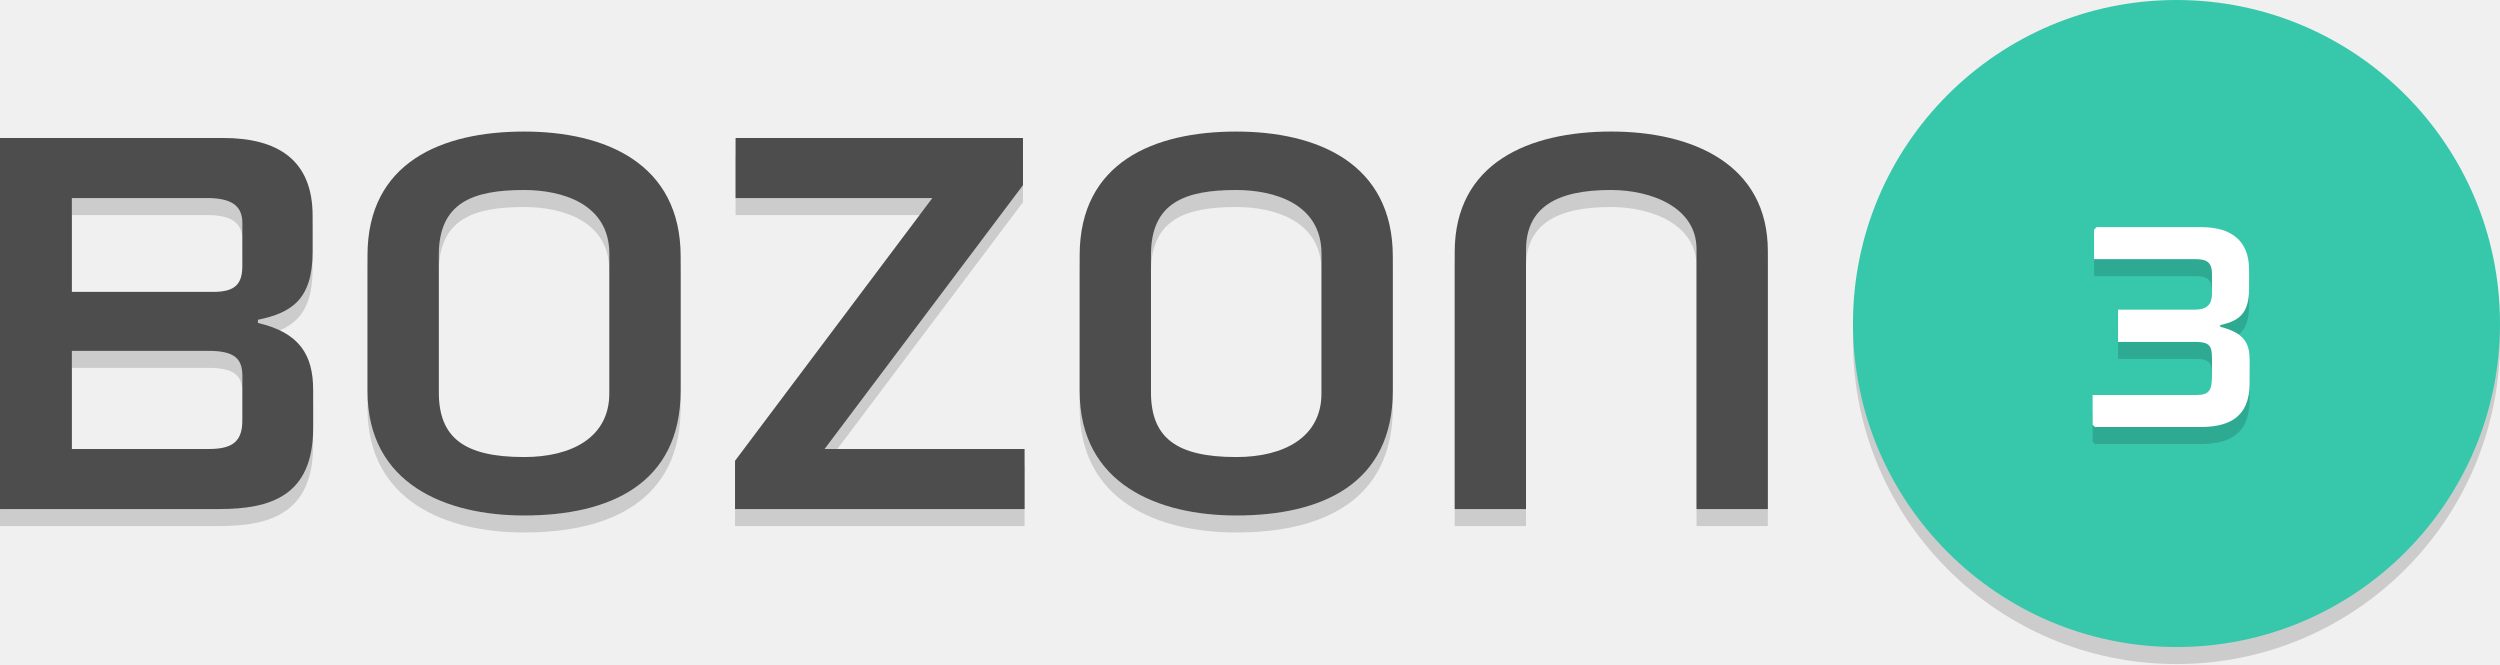
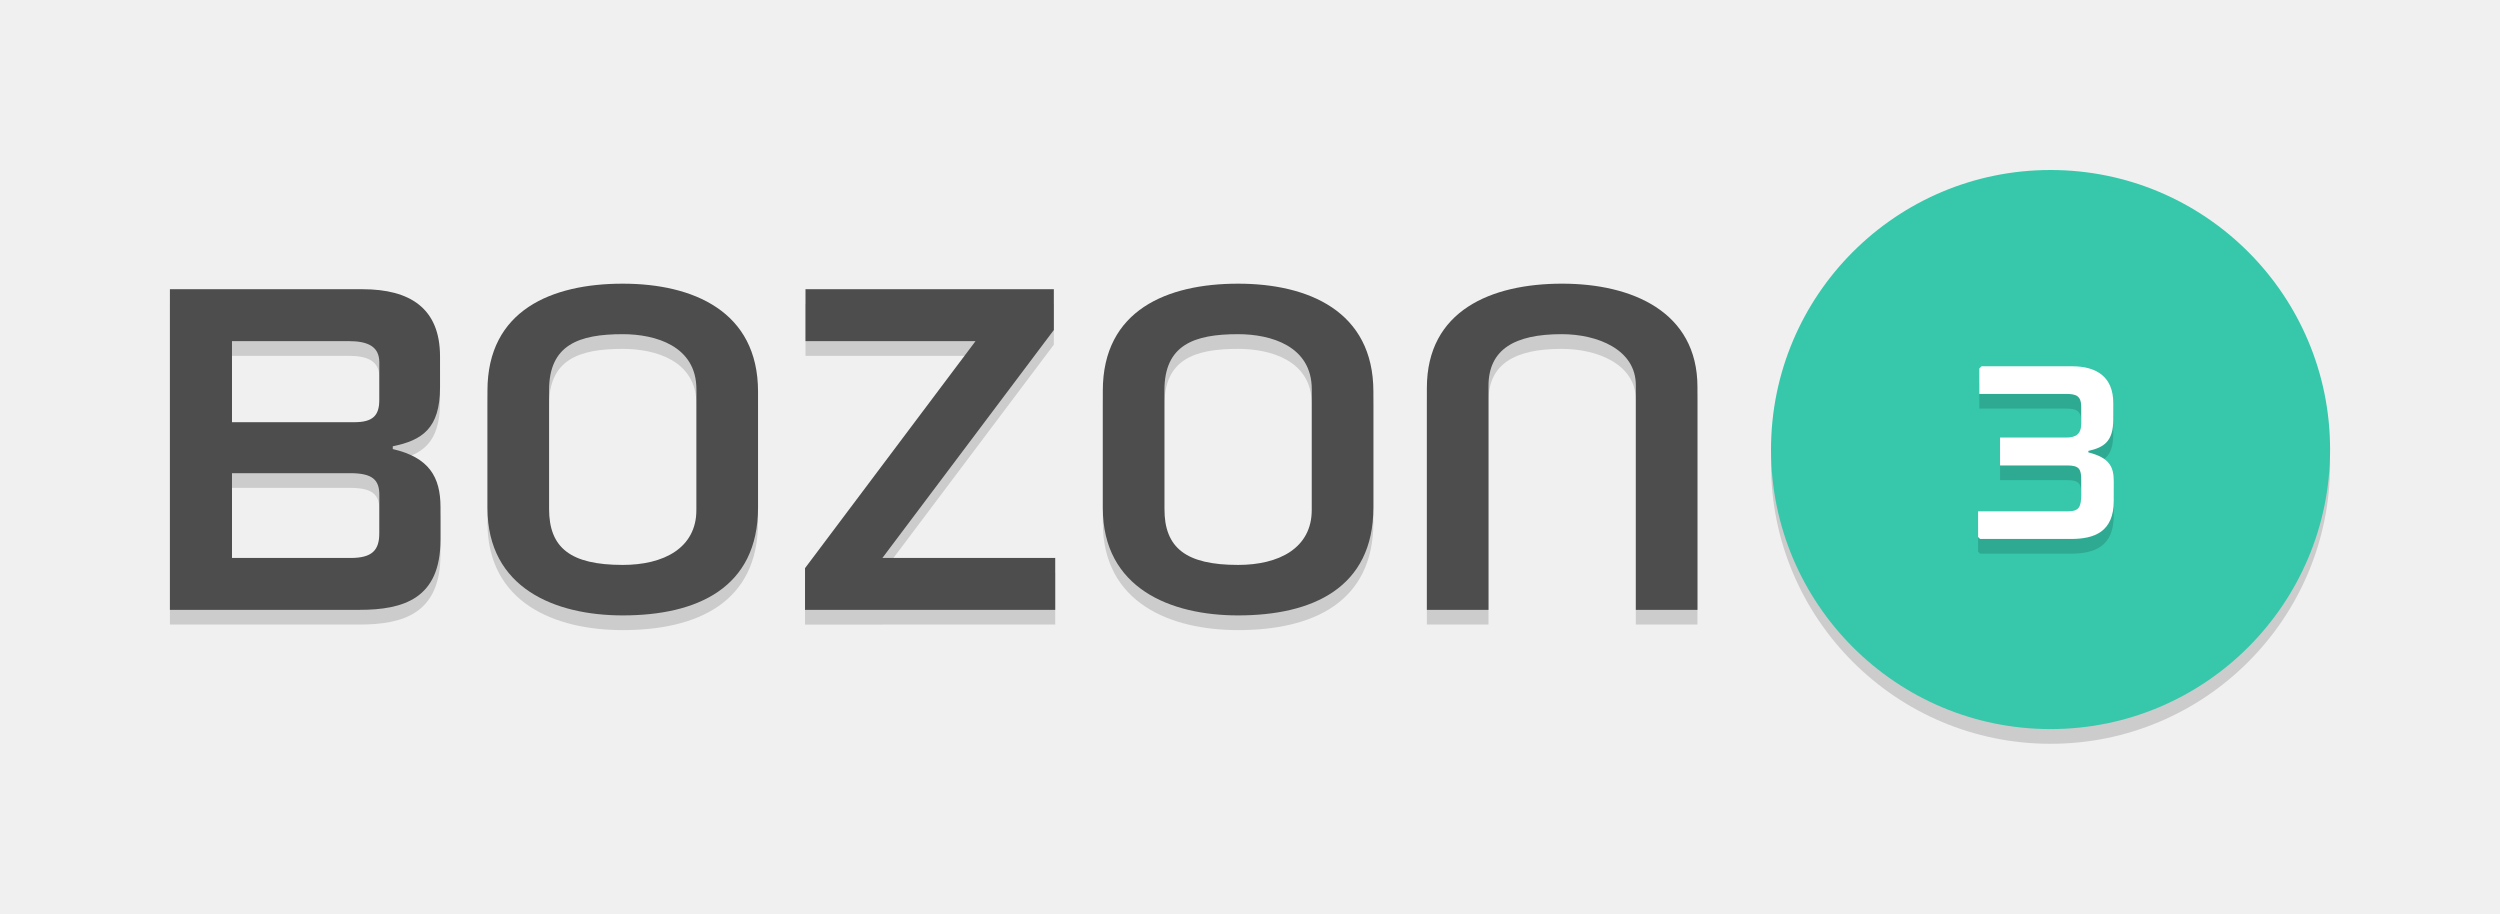
- <svg xmlns="http://www.w3.org/2000/svg" width="165.75mm" height="44.027mm" viewBox="0 0 165.75 44.027" version="1.1" id="svg2329">
+ <svg xmlns="http://www.w3.org/2000/svg" width="725" height="265" viewBox="0 0 191.823 70.115" version="1.1" id="svg2329">
  <defs id="defs2323" />
-   <g id="layer1" transform="translate(-219.5057,-320.3438)">
-     <g aria-label="BOzon" style="font-style:normal;font-variant:normal;font-weight:500;font-stretch:normal;font-size:35.551px;line-height:125%;font-family:MorganBig;-inkscape-font-specification:'MorganBig Medium';text-align:center;letter-spacing:0px;word-spacing:0px;writing-mode:lr-tb;text-anchor:middle;opacity:0.15;fill:#000000;fill-opacity:1;stroke:none;stroke-width:0.282" id="text4208">
-       <path d="m 240.268,349.854 v -2.524 c 0,-2.311 -0.889,-3.804 -3.662,-4.444 v -0.213 c 2.24,-0.462 3.626,-1.351 3.626,-4.515 v -2.382 c 0,-3.697 -2.311,-5.155 -5.937,-5.155 h -14.789 v 24.601 h 14.54 c 3.377,0 6.221,-0.853 6.221,-5.368 z m -4.693,-10.772 c 0,1.209 -0.462,1.742 -1.92,1.742 h -9.386 v -6.221 h 8.959 c 1.493,0 2.346,0.427 2.346,1.635 z m 0,10.239 c 0,1.315 -0.533,1.92 -2.204,1.92 h -9.101 v -6.506 h 9.066 c 1.742,0 2.24,0.533 2.24,1.671 z" style="font-style:normal;font-variant:normal;font-weight:500;font-stretch:normal;font-size:35.551px;line-height:125%;font-family:MorganBig;-inkscape-font-specification:'MorganBig Medium';text-align:start;writing-mode:lr-tb;text-anchor:start;fill:#000000;stroke-width:0.282" id="path2940" />
-       <path d="m 264.633,347.365 v -8.888 c 0,-6.186 -5.013,-8.283 -10.381,-8.283 -5.439,0 -10.381,2.026 -10.381,8.212 v 8.994 c 0,6.186 5.226,8.248 10.381,8.248 5.688,0 10.381,-2.098 10.381,-8.283 z m -4.728,0.178 c 0,2.951 -2.524,4.231 -5.653,4.231 -4.017,0 -5.653,-1.315 -5.653,-4.302 v -9.101 c 0,-3.484 2.275,-4.302 5.653,-4.302 2.489,0 5.653,0.889 5.653,4.231 z" style="font-style:normal;font-variant:normal;font-weight:500;font-stretch:normal;font-size:35.551px;line-height:125%;font-family:MorganBig;-inkscape-font-specification:'MorganBig Medium';text-align:start;writing-mode:lr-tb;text-anchor:start;fill:#000000;stroke-width:0.282" id="path2942" />
-       <path d="m 287.436,355.222 v -3.982 h -13.261 l 13.154,-17.491 v -3.128 h -19.055 v 3.982 h 13.047 l -13.083,17.42 v 3.2 z" style="font-style:normal;font-variant:normal;font-weight:500;font-stretch:normal;font-size:35.551px;line-height:125%;font-family:MorganBig;-inkscape-font-specification:'MorganBig Medium';text-align:start;writing-mode:lr-tb;text-anchor:start;fill:#000000;stroke-width:0.282" id="path2944" />
-       <path d="m 311.849,347.365 v -8.888 c 0,-6.186 -5.013,-8.283 -10.381,-8.283 -5.439,0 -10.381,2.026 -10.381,8.212 v 8.994 c 0,6.186 5.226,8.248 10.381,8.248 5.688,0 10.381,-2.098 10.381,-8.283 z m -4.728,0.178 c 0,2.951 -2.524,4.231 -5.653,4.231 -4.017,0 -5.653,-1.315 -5.653,-4.302 v -9.101 c 0,-3.484 2.275,-4.302 5.653,-4.302 2.489,0 5.653,0.889 5.653,4.231 z" style="font-style:normal;font-variant:normal;font-weight:500;font-stretch:normal;font-size:35.551px;line-height:125%;font-family:MorganBig;-inkscape-font-specification:'MorganBig Medium';text-align:start;writing-mode:lr-tb;text-anchor:start;fill:#000000;stroke-width:0.282" id="path2946" />
-       <path d="m 336.714,355.222 v -17.1 c 0,-5.795 -5.048,-7.928 -10.381,-7.928 -5.439,0 -10.381,2.062 -10.381,7.999 v 17.029 h 4.728 v -17.171 c 0,-2.809 1.991,-3.982 5.617,-3.982 2.737,0 5.688,1.173 5.688,3.911 v 17.242 z" style="font-style:normal;font-variant:normal;font-weight:500;font-stretch:normal;font-size:35.551px;line-height:125%;font-family:MorganBig;-inkscape-font-specification:'MorganBig Medium';text-align:start;writing-mode:lr-tb;text-anchor:start;fill:#000000;stroke-width:0.282" id="path2948" />
-     </g>
-     <g aria-label="BOzon" style="font-style:normal;font-variant:normal;font-weight:500;font-stretch:normal;font-size:35.551px;line-height:125%;font-family:MorganBig;-inkscape-font-specification:'MorganBig Medium';text-align:center;letter-spacing:0px;word-spacing:0px;writing-mode:lr-tb;text-anchor:middle;fill:#4d4d4d;fill-opacity:1;stroke:none;stroke-width:0.282" id="text4020">
-       <path d="m 240.268,348.725 v -2.524 c 0,-2.311 -0.889,-3.804 -3.662,-4.444 v -0.213 c 2.24,-0.462 3.626,-1.351 3.626,-4.515 v -2.382 c 0,-3.697 -2.311,-5.155 -5.937,-5.155 h -14.789 v 24.601 h 14.54 c 3.377,0 6.221,-0.853 6.221,-5.368 z m -4.693,-10.772 c 0,1.209 -0.462,1.742 -1.92,1.742 h -9.386 v -6.221 h 8.959 c 1.493,0 2.346,0.427 2.346,1.635 z m 0,10.239 c 0,1.315 -0.533,1.92 -2.204,1.92 h -9.101 v -6.506 h 9.066 c 1.742,0 2.24,0.533 2.24,1.671 z" style="font-style:normal;font-variant:normal;font-weight:500;font-stretch:normal;font-size:35.551px;line-height:125%;font-family:MorganBig;-inkscape-font-specification:'MorganBig Medium';text-align:start;writing-mode:lr-tb;text-anchor:start;fill:#4d4d4d;stroke-width:0.282" id="path2951" />
-       <path d="m 264.633,346.237 v -8.888 c 0,-6.186 -5.013,-8.283 -10.381,-8.283 -5.439,0 -10.381,2.026 -10.381,8.212 v 8.994 c 0,6.186 5.226,8.248 10.381,8.248 5.688,0 10.381,-2.098 10.381,-8.283 z m -4.728,0.178 c 0,2.951 -2.524,4.231 -5.653,4.231 -4.017,0 -5.653,-1.315 -5.653,-4.302 v -9.101 c 0,-3.484 2.275,-4.302 5.653,-4.302 2.489,0 5.653,0.889 5.653,4.231 z" style="font-style:normal;font-variant:normal;font-weight:500;font-stretch:normal;font-size:35.551px;line-height:125%;font-family:MorganBig;-inkscape-font-specification:'MorganBig Medium';text-align:start;writing-mode:lr-tb;text-anchor:start;fill:#4d4d4d;stroke-width:0.282" id="path2953" />
-       <path d="m 287.436,354.093 v -3.982 h -13.261 l 13.154,-17.491 v -3.128 h -19.055 v 3.982 h 13.047 l -13.083,17.42 v 3.2 z" style="font-style:normal;font-variant:normal;font-weight:500;font-stretch:normal;font-size:35.551px;line-height:125%;font-family:MorganBig;-inkscape-font-specification:'MorganBig Medium';text-align:start;writing-mode:lr-tb;text-anchor:start;fill:#4d4d4d;stroke-width:0.282" id="path2955" />
-       <path d="m 311.849,346.237 v -8.888 c 0,-6.186 -5.013,-8.283 -10.381,-8.283 -5.439,0 -10.381,2.026 -10.381,8.212 v 8.994 c 0,6.186 5.226,8.248 10.381,8.248 5.688,0 10.381,-2.098 10.381,-8.283 z m -4.728,0.178 c 0,2.951 -2.524,4.231 -5.653,4.231 -4.017,0 -5.653,-1.315 -5.653,-4.302 v -9.101 c 0,-3.484 2.275,-4.302 5.653,-4.302 2.489,0 5.653,0.889 5.653,4.231 z" style="font-style:normal;font-variant:normal;font-weight:500;font-stretch:normal;font-size:35.551px;line-height:125%;font-family:MorganBig;-inkscape-font-specification:'MorganBig Medium';text-align:start;writing-mode:lr-tb;text-anchor:start;fill:#4d4d4d;stroke-width:0.282" id="path2957" />
-       <path d="m 336.714,354.093 v -17.1 c 0,-5.795 -5.048,-7.928 -10.381,-7.928 -5.439,0 -10.381,2.062 -10.381,7.999 v 17.029 h 4.728 v -17.171 c 0,-2.809 1.991,-3.982 5.617,-3.982 2.737,0 5.688,1.173 5.688,3.911 v 17.242 z" style="font-style:normal;font-variant:normal;font-weight:500;font-stretch:normal;font-size:35.551px;line-height:125%;font-family:MorganBig;-inkscape-font-specification:'MorganBig Medium';text-align:start;writing-mode:lr-tb;text-anchor:start;fill:#4d4d4d;stroke-width:0.282" id="path2959" />
-     </g>
-     <path style="opacity:0.15;fill:#000000;fill-opacity:1;stroke:none;stroke-width:0.282" d="m 385.256,342.922 a 21.449,21.449 0 0 1 -21.449,21.449 21.449,21.449 0 0 1 -21.449,-21.449 21.449,21.449 0 0 1 21.449,-21.449 21.449,21.449 0 0 1 21.449,21.449 z" id="circle4212" />
-     <path style="fill:#37c8ab;fill-opacity:1;stroke:none;stroke-width:0.282" d="m 385.256,341.793 a 21.449,21.449 0 0 1 -21.449,21.449 21.449,21.449 0 0 1 -21.449,-21.449 21.449,21.449 0 0 1 21.449,-21.449 21.449,21.449 0 0 1 21.449,21.449 z" id="circle4038" />
-     <g aria-label="3" style="font-style:normal;font-variant:normal;font-weight:500;font-stretch:normal;font-size:18.93px;line-height:125%;font-family:MorganBig;-inkscape-font-specification:'MorganBig Medium';text-align:center;letter-spacing:0px;word-spacing:0px;writing-mode:lr-tb;text-anchor:middle;opacity:0.15;fill:#000000;fill-opacity:1;stroke:none;stroke-width:0.282" id="text4040">
-       <path d="m 368.657,346.851 v -1.477 c 0,-1.079 -0.284,-1.817 -1.95,-2.234 v -0.114 c 1.193,-0.265 1.912,-0.719 1.912,-2.404 v -1.268 c 0,-1.969 -1.23,-2.821 -3.161,-2.821 h -6.947 l -0.17,0.17 v 1.95 h 6.626 c 0.795,0 1.193,0.133 1.193,1.003 v 1.268 c 0,0.814 -0.398,1.079 -1.174,1.079 h -5.054 v 2.139 h 5.149 c 0.928,0 1.079,0.284 1.079,1.079 v 1.136 c 0,0.965 -0.151,1.306 -1.041,1.306 h -6.872 v 1.969 l 0.151,0.151 h 6.966 c 1.798,0 3.294,-0.53 3.294,-2.934 z" style="font-style:normal;font-variant:normal;font-weight:500;font-stretch:normal;font-size:18.93px;line-height:125%;font-family:MorganBig;-inkscape-font-specification:'MorganBig Medium';text-align:center;writing-mode:lr-tb;text-anchor:middle;fill:#000000;stroke-width:0.282" id="path2964" />
-     </g>
-     <g aria-label="3" style="font-style:normal;font-variant:normal;font-weight:500;font-stretch:normal;font-size:18.93px;line-height:125%;font-family:MorganBig;-inkscape-font-specification:'MorganBig Medium';text-align:center;letter-spacing:0px;word-spacing:0px;writing-mode:lr-tb;text-anchor:middle;fill:#000000;fill-opacity:1;stroke:none;stroke-width:0.282" id="text4044">
-       <path d="m 368.657,345.722 v -1.477 c 0,-1.079 -0.284,-1.817 -1.95,-2.234 v -0.114 c 1.193,-0.265 1.912,-0.719 1.912,-2.404 v -1.268 c 0,-1.969 -1.23,-2.821 -3.161,-2.821 h -6.947 l -0.17,0.17 v 1.95 h 6.626 c 0.795,0 1.193,0.133 1.193,1.003 v 1.268 c 0,0.814 -0.398,1.079 -1.174,1.079 h -5.054 v 2.139 h 5.149 c 0.928,0 1.079,0.284 1.079,1.079 v 1.136 c 0,0.965 -0.151,1.306 -1.041,1.306 h -6.872 v 1.969 l 0.151,0.151 h 6.966 c 1.798,0 3.294,-0.53 3.294,-2.934 z" style="font-style:normal;font-variant:normal;font-weight:500;font-stretch:normal;font-size:18.93px;line-height:125%;font-family:MorganBig;-inkscape-font-specification:'MorganBig Medium';text-align:center;writing-mode:lr-tb;text-anchor:middle;fill:#ffffff;stroke-width:0.282" id="path2967" />
+   <g id="layer1" transform="translate(-219.5057,-294.2559)">
+     <g id="g4551" transform="translate(13.03621,-13.04396)">
+       <g id="text4208" style="font-style:normal;font-variant:normal;font-weight:500;font-stretch:normal;font-size:35.551px;line-height:125%;font-family:MorganBig;-inkscape-font-specification:'MorganBig Medium';text-align:center;letter-spacing:0px;word-spacing:0px;writing-mode:lr-tb;text-anchor:middle;opacity:0.15;fill:#000000;fill-opacity:1;stroke:none;stroke-width:0.282" aria-label="BOzon">
+         <path id="path2940" style="font-style:normal;font-variant:normal;font-weight:500;font-stretch:normal;font-size:35.551px;line-height:125%;font-family:MorganBig;-inkscape-font-specification:'MorganBig Medium';text-align:start;writing-mode:lr-tb;text-anchor:start;fill:#000000;stroke-width:0.282" d="m 240.268,349.854 v -2.524 c 0,-2.311 -0.889,-3.804 -3.662,-4.444 v -0.213 c 2.24,-0.462 3.626,-1.351 3.626,-4.515 v -2.382 c 0,-3.697 -2.311,-5.155 -5.937,-5.155 h -14.789 v 24.601 h 14.54 c 3.377,0 6.221,-0.853 6.221,-5.368 z m -4.693,-10.772 c 0,1.209 -0.462,1.742 -1.92,1.742 h -9.386 v -6.221 h 8.959 c 1.493,0 2.346,0.427 2.346,1.635 z m 0,10.239 c 0,1.315 -0.533,1.92 -2.204,1.92 h -9.101 v -6.506 h 9.066 c 1.742,0 2.24,0.533 2.24,1.671 z" />
+         <path id="path2942" style="font-style:normal;font-variant:normal;font-weight:500;font-stretch:normal;font-size:35.551px;line-height:125%;font-family:MorganBig;-inkscape-font-specification:'MorganBig Medium';text-align:start;writing-mode:lr-tb;text-anchor:start;fill:#000000;stroke-width:0.282" d="m 264.633,347.365 v -8.888 c 0,-6.186 -5.013,-8.283 -10.381,-8.283 -5.439,0 -10.381,2.026 -10.381,8.212 v 8.994 c 0,6.186 5.226,8.248 10.381,8.248 5.688,0 10.381,-2.098 10.381,-8.283 z m -4.728,0.178 c 0,2.951 -2.524,4.231 -5.653,4.231 -4.017,0 -5.653,-1.315 -5.653,-4.302 v -9.101 c 0,-3.484 2.275,-4.302 5.653,-4.302 2.489,0 5.653,0.889 5.653,4.231 z" />
+         <path id="path2944" style="font-style:normal;font-variant:normal;font-weight:500;font-stretch:normal;font-size:35.551px;line-height:125%;font-family:MorganBig;-inkscape-font-specification:'MorganBig Medium';text-align:start;writing-mode:lr-tb;text-anchor:start;fill:#000000;stroke-width:0.282" d="m 287.436,355.222 v -3.982 h -13.261 l 13.154,-17.491 v -3.128 h -19.055 v 3.982 h 13.047 l -13.083,17.42 v 3.2 z" />
+         <path id="path2946" style="font-style:normal;font-variant:normal;font-weight:500;font-stretch:normal;font-size:35.551px;line-height:125%;font-family:MorganBig;-inkscape-font-specification:'MorganBig Medium';text-align:start;writing-mode:lr-tb;text-anchor:start;fill:#000000;stroke-width:0.282" d="m 311.849,347.365 v -8.888 c 0,-6.186 -5.013,-8.283 -10.381,-8.283 -5.439,0 -10.381,2.026 -10.381,8.212 v 8.994 c 0,6.186 5.226,8.248 10.381,8.248 5.688,0 10.381,-2.098 10.381,-8.283 z m -4.728,0.178 c 0,2.951 -2.524,4.231 -5.653,4.231 -4.017,0 -5.653,-1.315 -5.653,-4.302 v -9.101 c 0,-3.484 2.275,-4.302 5.653,-4.302 2.489,0 5.653,0.889 5.653,4.231 z" />
+         <path id="path2948" style="font-style:normal;font-variant:normal;font-weight:500;font-stretch:normal;font-size:35.551px;line-height:125%;font-family:MorganBig;-inkscape-font-specification:'MorganBig Medium';text-align:start;writing-mode:lr-tb;text-anchor:start;fill:#000000;stroke-width:0.282" d="m 336.714,355.222 v -17.1 c 0,-5.795 -5.048,-7.928 -10.381,-7.928 -5.439,0 -10.381,2.062 -10.381,7.999 v 17.029 h 4.728 v -17.171 c 0,-2.809 1.991,-3.982 5.617,-3.982 2.737,0 5.688,1.173 5.688,3.911 v 17.242 z" />
+       </g>
+       <g id="text4020" style="font-style:normal;font-variant:normal;font-weight:500;font-stretch:normal;font-size:35.551px;line-height:125%;font-family:MorganBig;-inkscape-font-specification:'MorganBig Medium';text-align:center;letter-spacing:0px;word-spacing:0px;writing-mode:lr-tb;text-anchor:middle;fill:#4d4d4d;fill-opacity:1;stroke:none;stroke-width:0.282" aria-label="BOzon">
+         <path id="path2951" style="font-style:normal;font-variant:normal;font-weight:500;font-stretch:normal;font-size:35.551px;line-height:125%;font-family:MorganBig;-inkscape-font-specification:'MorganBig Medium';text-align:start;writing-mode:lr-tb;text-anchor:start;fill:#4d4d4d;stroke-width:0.282" d="m 240.268,348.725 v -2.524 c 0,-2.311 -0.889,-3.804 -3.662,-4.444 v -0.213 c 2.24,-0.462 3.626,-1.351 3.626,-4.515 v -2.382 c 0,-3.697 -2.311,-5.155 -5.937,-5.155 h -14.789 v 24.601 h 14.54 c 3.377,0 6.221,-0.853 6.221,-5.368 z m -4.693,-10.772 c 0,1.209 -0.462,1.742 -1.92,1.742 h -9.386 v -6.221 h 8.959 c 1.493,0 2.346,0.427 2.346,1.635 z m 0,10.239 c 0,1.315 -0.533,1.92 -2.204,1.92 h -9.101 v -6.506 h 9.066 c 1.742,0 2.24,0.533 2.24,1.671 z" />
+         <path id="path2953" style="font-style:normal;font-variant:normal;font-weight:500;font-stretch:normal;font-size:35.551px;line-height:125%;font-family:MorganBig;-inkscape-font-specification:'MorganBig Medium';text-align:start;writing-mode:lr-tb;text-anchor:start;fill:#4d4d4d;stroke-width:0.282" d="m 264.633,346.237 v -8.888 c 0,-6.186 -5.013,-8.283 -10.381,-8.283 -5.439,0 -10.381,2.026 -10.381,8.212 v 8.994 c 0,6.186 5.226,8.248 10.381,8.248 5.688,0 10.381,-2.098 10.381,-8.283 z m -4.728,0.178 c 0,2.951 -2.524,4.231 -5.653,4.231 -4.017,0 -5.653,-1.315 -5.653,-4.302 v -9.101 c 0,-3.484 2.275,-4.302 5.653,-4.302 2.489,0 5.653,0.889 5.653,4.231 z" />
+         <path id="path2955" style="font-style:normal;font-variant:normal;font-weight:500;font-stretch:normal;font-size:35.551px;line-height:125%;font-family:MorganBig;-inkscape-font-specification:'MorganBig Medium';text-align:start;writing-mode:lr-tb;text-anchor:start;fill:#4d4d4d;stroke-width:0.282" d="m 287.436,354.093 v -3.982 h -13.261 l 13.154,-17.491 v -3.128 h -19.055 v 3.982 h 13.047 l -13.083,17.42 v 3.2 z" />
+         <path id="path2957" style="font-style:normal;font-variant:normal;font-weight:500;font-stretch:normal;font-size:35.551px;line-height:125%;font-family:MorganBig;-inkscape-font-specification:'MorganBig Medium';text-align:start;writing-mode:lr-tb;text-anchor:start;fill:#4d4d4d;stroke-width:0.282" d="m 311.849,346.237 v -8.888 c 0,-6.186 -5.013,-8.283 -10.381,-8.283 -5.439,0 -10.381,2.026 -10.381,8.212 v 8.994 c 0,6.186 5.226,8.248 10.381,8.248 5.688,0 10.381,-2.098 10.381,-8.283 z m -4.728,0.178 c 0,2.951 -2.524,4.231 -5.653,4.231 -4.017,0 -5.653,-1.315 -5.653,-4.302 v -9.101 c 0,-3.484 2.275,-4.302 5.653,-4.302 2.489,0 5.653,0.889 5.653,4.231 z" />
+         <path id="path2959" style="font-style:normal;font-variant:normal;font-weight:500;font-stretch:normal;font-size:35.551px;line-height:125%;font-family:MorganBig;-inkscape-font-specification:'MorganBig Medium';text-align:start;writing-mode:lr-tb;text-anchor:start;fill:#4d4d4d;stroke-width:0.282" d="m 336.714,354.093 v -17.1 c 0,-5.795 -5.048,-7.928 -10.381,-7.928 -5.439,0 -10.381,2.062 -10.381,7.999 v 17.029 h 4.728 v -17.171 c 0,-2.809 1.991,-3.982 5.617,-3.982 2.737,0 5.688,1.173 5.688,3.911 v 17.242 z" />
+       </g>
+       <path id="circle4212" d="m 385.256,342.922 a 21.449,21.449 0 0 1 -21.449,21.449 21.449,21.449 0 0 1 -21.449,-21.449 21.449,21.449 0 0 1 21.449,-21.449 21.449,21.449 0 0 1 21.449,21.449 z" style="opacity:0.15;fill:#000000;fill-opacity:1;stroke:none;stroke-width:0.282" />
+       <path id="circle4038" d="m 385.256,341.793 a 21.449,21.449 0 0 1 -21.449,21.449 21.449,21.449 0 0 1 -21.449,-21.449 21.449,21.449 0 0 1 21.449,-21.449 21.449,21.449 0 0 1 21.449,21.449 z" style="fill:#37c8ab;fill-opacity:1;stroke:none;stroke-width:0.282" />
+       <g id="text4040" style="font-style:normal;font-variant:normal;font-weight:500;font-stretch:normal;font-size:18.93px;line-height:125%;font-family:MorganBig;-inkscape-font-specification:'MorganBig Medium';text-align:center;letter-spacing:0px;word-spacing:0px;writing-mode:lr-tb;text-anchor:middle;opacity:0.15;fill:#000000;fill-opacity:1;stroke:none;stroke-width:0.282" aria-label="3">
+         <path id="path2964" style="font-style:normal;font-variant:normal;font-weight:500;font-stretch:normal;font-size:18.93px;line-height:125%;font-family:MorganBig;-inkscape-font-specification:'MorganBig Medium';text-align:center;writing-mode:lr-tb;text-anchor:middle;fill:#000000;stroke-width:0.282" d="m 368.657,346.851 v -1.477 c 0,-1.079 -0.284,-1.817 -1.95,-2.234 v -0.114 c 1.193,-0.265 1.912,-0.719 1.912,-2.404 v -1.268 c 0,-1.969 -1.23,-2.821 -3.161,-2.821 h -6.947 l -0.17,0.17 v 1.95 h 6.626 c 0.795,0 1.193,0.133 1.193,1.003 v 1.268 c 0,0.814 -0.398,1.079 -1.174,1.079 h -5.054 v 2.139 h 5.149 c 0.928,0 1.079,0.284 1.079,1.079 v 1.136 c 0,0.965 -0.151,1.306 -1.041,1.306 h -6.872 v 1.969 l 0.151,0.151 h 6.966 c 1.798,0 3.294,-0.53 3.294,-2.934 z" />
+       </g>
+       <g id="text4044" style="font-style:normal;font-variant:normal;font-weight:500;font-stretch:normal;font-size:18.93px;line-height:125%;font-family:MorganBig;-inkscape-font-specification:'MorganBig Medium';text-align:center;letter-spacing:0px;word-spacing:0px;writing-mode:lr-tb;text-anchor:middle;fill:#000000;fill-opacity:1;stroke:none;stroke-width:0.282" aria-label="3">
+         <path id="path2967" style="font-style:normal;font-variant:normal;font-weight:500;font-stretch:normal;font-size:18.93px;line-height:125%;font-family:MorganBig;-inkscape-font-specification:'MorganBig Medium';text-align:center;writing-mode:lr-tb;text-anchor:middle;fill:#ffffff;stroke-width:0.282" d="m 368.657,345.722 v -1.477 c 0,-1.079 -0.284,-1.817 -1.95,-2.234 v -0.114 c 1.193,-0.265 1.912,-0.719 1.912,-2.404 v -1.268 c 0,-1.969 -1.23,-2.821 -3.161,-2.821 h -6.947 l -0.17,0.17 v 1.95 h 6.626 c 0.795,0 1.193,0.133 1.193,1.003 v 1.268 c 0,0.814 -0.398,1.079 -1.174,1.079 h -5.054 v 2.139 h 5.149 c 0.928,0 1.079,0.284 1.079,1.079 v 1.136 c 0,0.965 -0.151,1.306 -1.041,1.306 h -6.872 v 1.969 l 0.151,0.151 h 6.966 c 1.798,0 3.294,-0.53 3.294,-2.934 z" />
+       </g>
    </g>
  </g>
</svg>
